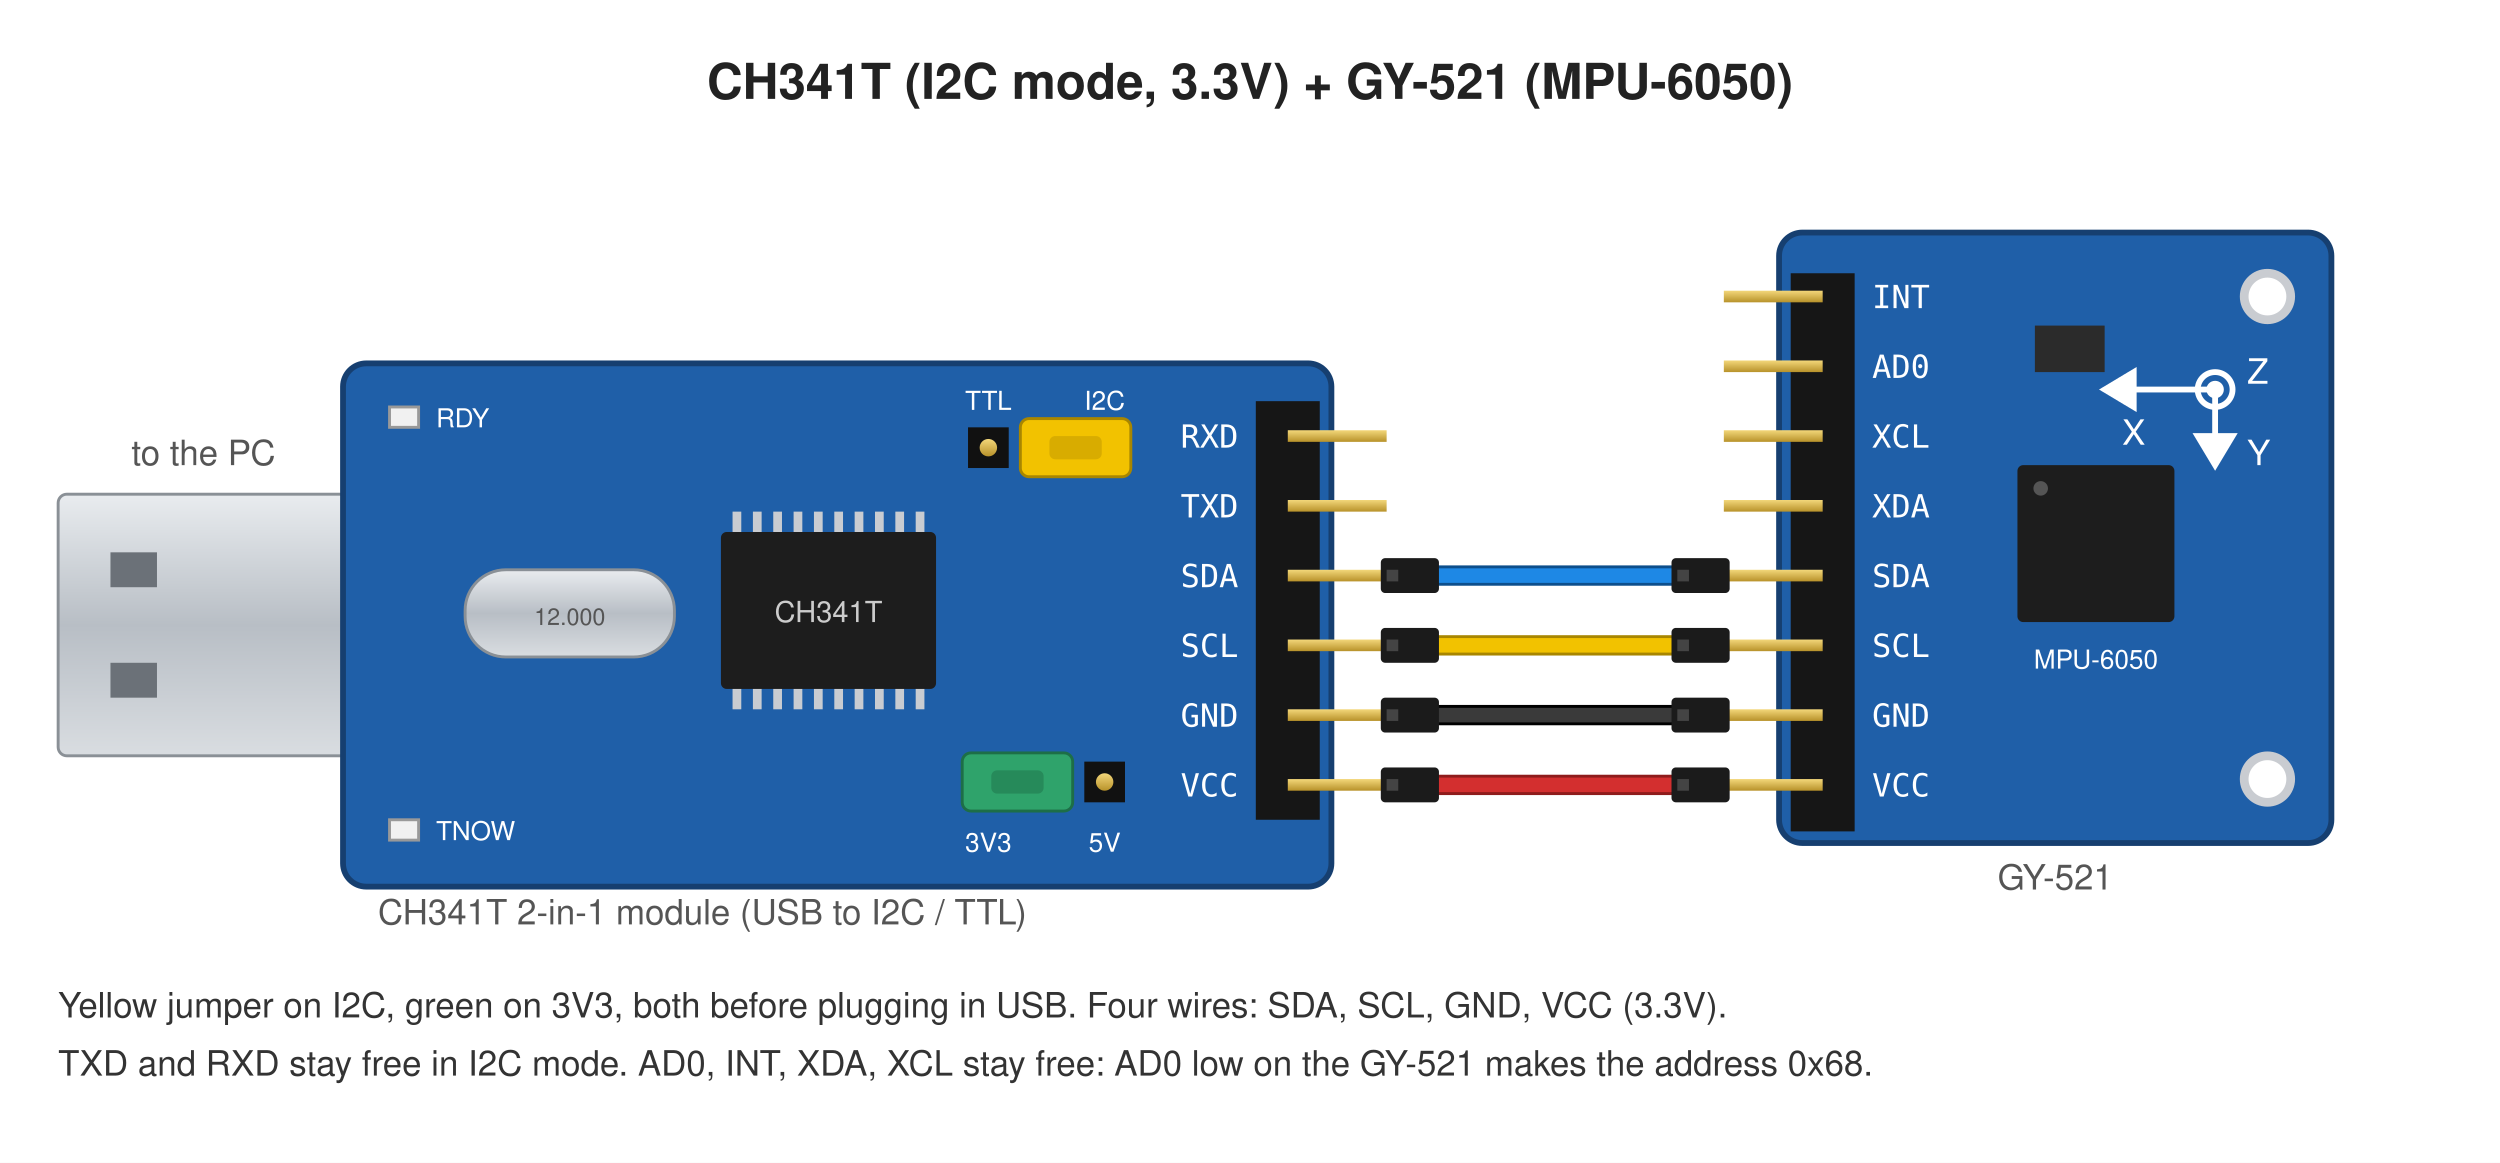
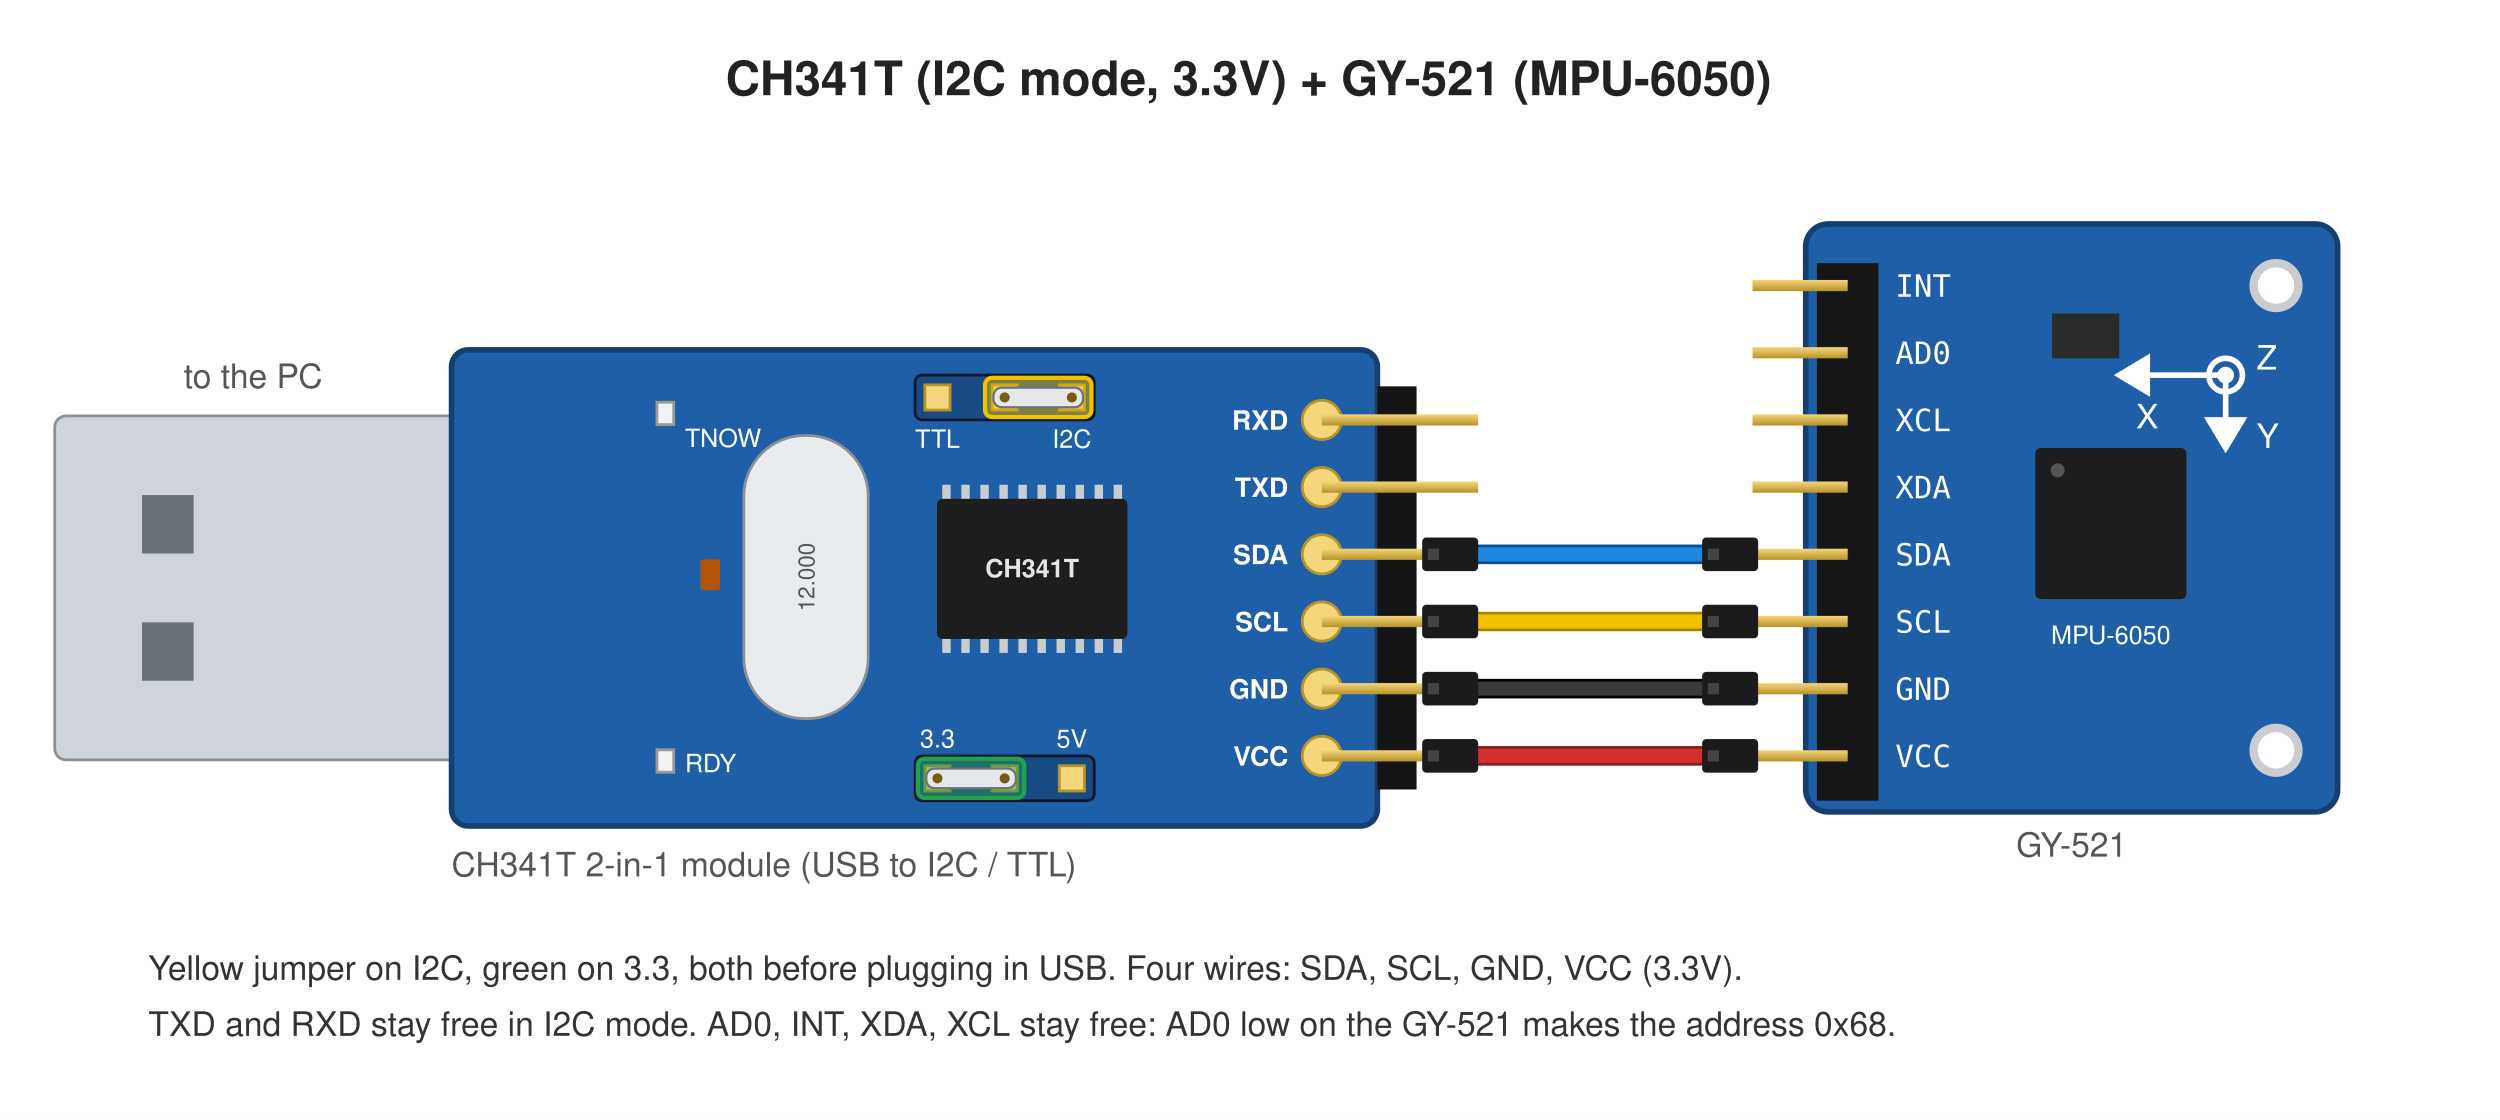
- <svg xmlns="http://www.w3.org/2000/svg" viewBox="0 0 860 400" width="860" height="400" font-family="Helvetica, Arial, sans-serif">
+ <svg xmlns="http://www.w3.org/2000/svg" viewBox="0 0 893 400" width="893" height="400" font-family="Helvetica, Arial, sans-serif">
  <style>@media (prefers-color-scheme: dark) { .bg { fill-opacity: 0.85 } }</style>
  <defs>
    <linearGradient id="metal" x1="0" y1="0" x2="0" y2="1">
      <stop offset="0" stop-color="#e9ecef" />
      <stop offset="0.5" stop-color="#b8bec5" />
      <stop offset="1" stop-color="#d9dde1" />
    </linearGradient>
    <linearGradient id="pin" x1="0" y1="0" x2="0" y2="1">
      <stop offset="0" stop-color="#f3d77a" />
      <stop offset="1" stop-color="#b8922a" />
    </linearGradient>
    <g id="dupont">
      <rect x="0" y="-6" width="20" height="12" rx="1.5" fill="#1b1b1b" />
      <rect x="2" y="-2" width="4" height="4" fill="#444" />
    </g>
  </defs>
-   <rect class="bg" width="860" height="400" fill="#ffffff" />
-   <text x="430" y="34" text-anchor="middle" font-size="17" font-weight="bold" fill="#222">CH341T (I2C mode, 3.3V) + GY-521 (MPU-6050)</text>
-   <text x="70" y="160" text-anchor="middle" font-size="12" fill="#555">to the PC</text>
-   <rect x="20" y="170" width="100" height="90" rx="3" fill="url(#metal)" stroke="#8a9096" />
-   <rect x="38" y="190" width="16" height="12" fill="#6b7178" />
-   <rect x="38" y="228" width="16" height="12" fill="#6b7178" />
-   <rect x="118" y="125" width="340" height="180" rx="8" fill="#1f5fa8" stroke="#163f70" stroke-width="2" />
-   <text x="130" y="318" font-size="12" fill="#555">CH341T 2-in-1 module (USB to I2C / TTL)</text>
-   <rect x="134" y="140" width="10" height="7" fill="#f1f1f1" stroke="#999" />
-   <text x="150" y="147" font-size="9" fill="#fff">RDY</text>
-   <rect x="134" y="282" width="10" height="7" fill="#f1f1f1" stroke="#999" />
-   <text x="150" y="289" font-size="9" fill="#fff">TNOW</text>
-   <rect x="160" y="196" width="72" height="30" rx="14" fill="url(#metal)" stroke="#8a9096" />
-   <text x="196" y="215" text-anchor="middle" font-size="8" fill="#555">12.000</text>
-   <g fill="#c9ccd1">
-     <rect x="252" y="176" width="3" height="8" />
-     <rect x="259" y="176" width="3" height="8" />
-     <rect x="266" y="176" width="3" height="8" />
-     <rect x="273" y="176" width="3" height="8" />
-     <rect x="280" y="176" width="3" height="8" />
-     <rect x="287" y="176" width="3" height="8" />
-     <rect x="294" y="176" width="3" height="8" />
-     <rect x="301" y="176" width="3" height="8" />
-     <rect x="308" y="176" width="3" height="8" />
-     <rect x="315" y="176" width="3" height="8" />
-     <rect x="252" y="236" width="3" height="8" />
-     <rect x="259" y="236" width="3" height="8" />
-     <rect x="266" y="236" width="3" height="8" />
-     <rect x="273" y="236" width="3" height="8" />
-     <rect x="280" y="236" width="3" height="8" />
-     <rect x="287" y="236" width="3" height="8" />
-     <rect x="294" y="236" width="3" height="8" />
-     <rect x="301" y="236" width="3" height="8" />
-     <rect x="308" y="236" width="3" height="8" />
-     <rect x="315" y="236" width="3" height="8" />
-   </g>
-   <rect x="248" y="183" width="74" height="54" rx="2" fill="#1d1d1d" />
-   <text x="285" y="214" text-anchor="middle" font-size="10" fill="#ccc">CH341T</text>
-   <text x="340" y="141" text-anchor="middle" font-size="9" fill="#fff">TTL</text>
-   <text x="380" y="141" text-anchor="middle" font-size="9" fill="#fff">I2C</text>
-   <g fill="#111">
-     <rect x="333" y="147" width="14" height="14" />
-     <rect x="353" y="147" width="14" height="14" />
-     <rect x="373" y="147" width="14" height="14" />
-   </g>
-   <circle cx="340" cy="154" r="3" fill="url(#pin)" />
-   <rect x="351" y="144" width="38" height="20" rx="3" fill="#f2c200" stroke="#a88600" />
-   <rect x="361" y="150" width="18" height="8" rx="2" fill="#d8ac00" />
-   <g fill="#111">
-     <rect x="333" y="262" width="14" height="14" />
-     <rect x="353" y="262" width="14" height="14" />
-     <rect x="373" y="262" width="14" height="14" />
-   </g>
-   <circle cx="380" cy="269" r="3" fill="url(#pin)" />
-   <rect x="331" y="259" width="38" height="20" rx="3" fill="#2fa36b" stroke="#1d6e47" />
-   <rect x="341" y="265" width="18" height="8" rx="2" fill="#268a5a" />
-   <text x="340" y="293" text-anchor="middle" font-size="9" fill="#fff">3V3</text>
-   <text x="380" y="293" text-anchor="middle" font-size="9" fill="#fff">5V</text>
-   <rect x="432" y="138" width="22" height="144" fill="#161616" />
-   <g font-size="11" fill="#fff" text-anchor="end" font-family="Menlo, Consolas, monospace">
-     <text x="426" y="154">RXD</text>
-     <text x="426" y="178">TXD</text>
-     <text x="426" y="202">SDA</text>
-     <text x="426" y="226">SCL</text>
-     <text x="426" y="250">GND</text>
-     <text x="426" y="274">VCC</text>
-   </g>
-   <g fill="url(#pin)">
-     <rect x="443" y="148" width="34" height="4" />
-     <rect x="443" y="172" width="34" height="4" />
-     <rect x="443" y="196" width="34" height="4" />
-     <rect x="443" y="220" width="34" height="4" />
-     <rect x="443" y="244" width="34" height="4" />
-     <rect x="443" y="268" width="34" height="4" />
-   </g>
-   <rect x="612" y="80" width="190" height="210" rx="8" fill="#1f5fa8" stroke="#163f70" stroke-width="2" />
-   <circle cx="780" cy="102" r="8" fill="#fff" stroke="#c9ccd1" stroke-width="3" />
-   <circle cx="780" cy="268" r="8" fill="#fff" stroke="#c9ccd1" stroke-width="3" />
-   <rect x="616" y="94" width="22" height="192" fill="#161616" />
-   <g fill="url(#pin)">
-     <rect x="593" y="100" width="34" height="4" />
-     <rect x="593" y="124" width="34" height="4" />
-     <rect x="593" y="148" width="34" height="4" />
-     <rect x="593" y="172" width="34" height="4" />
-     <rect x="593" y="196" width="34" height="4" />
-     <rect x="593" y="220" width="34" height="4" />
-     <rect x="593" y="244" width="34" height="4" />
-     <rect x="593" y="268" width="34" height="4" />
-   </g>
-   <g font-size="11" fill="#fff" font-family="Menlo, Consolas, monospace">
-     <text x="644" y="106">INT</text>
-     <text x="644" y="130">AD0</text>
-     <text x="644" y="154">XCL</text>
-     <text x="644" y="178">XDA</text>
-     <text x="644" y="202">SDA</text>
-     <text x="644" y="226">SCL</text>
-     <text x="644" y="250">GND</text>
-     <text x="644" y="274">VCC</text>
-   </g>
-   <rect x="694" y="160" width="54" height="54" rx="2" fill="#1d1d1d" />
-   <circle cx="702" cy="168" r="2.5" fill="#555" />
-   <text x="721" y="230" text-anchor="middle" font-size="9" fill="#fff">MPU-6050</text>
-   <rect x="700" y="112" width="24" height="16" fill="#2b2b2b" />
-   <text x="707" y="306" text-anchor="middle" font-size="12" fill="#555">GY-521</text>
-   <g stroke-linecap="round" fill="none">
-     <path d="M495 198 C 530 198, 545 198, 575 198" stroke="#0d4f8c" stroke-width="7" />
-     <path d="M495 198 C 530 198, 545 198, 575 198" stroke="#1e88e5" stroke-width="5" />
-     <path d="M495 222 C 530 222, 545 222, 575 222" stroke="#a88600" stroke-width="7" />
-     <path d="M495 222 C 530 222, 545 222, 575 222" stroke="#f2c200" stroke-width="5" />
-     <path d="M495 246 C 530 246, 545 246, 575 246" stroke="#000" stroke-width="7" />
-     <path d="M495 246 C 530 246, 545 246, 575 246" stroke="#3a3a3a" stroke-width="5" />
-     <path d="M495 270 C 530 270, 545 270, 575 270" stroke="#8e1c1c" stroke-width="7" />
-     <path d="M495 270 C 530 270, 545 270, 575 270" stroke="#d32f2f" stroke-width="5" />
-   </g>
-   <use href="#dupont" x="475" y="198" />
-   <use href="#dupont" x="475" y="222" />
-   <use href="#dupont" x="475" y="246" />
-   <use href="#dupont" x="475" y="270" />
-   <use href="#dupont" x="575" y="198" />
-   <use href="#dupont" x="575" y="222" />
-   <use href="#dupont" x="575" y="246" />
-   <use href="#dupont" x="575" y="270" />
-   <g font-size="12" fill="#333">
-     <text x="20" y="350">Yellow jumper on I2C, green on 3V3, both before plugging in USB. Four wires: SDA, SCL, GND, VCC (3.3V).</text>
-     <text x="20" y="370">TXD and RXD stay free in I2C mode. AD0, INT, XDA, XCL stay free: AD0 low on the GY-521 makes the address 0x68.</text>
-   </g>
-   <g stroke="#fff" stroke-width="2" fill="#fff" font-size="12" font-family="Helvetica, Arial, sans-serif">
-     <line x1="762" y1="134" x2="728" y2="134" />
-     <path d="M734 128 L724 134 L734 140 z" />
-     <text x="730" y="153" stroke="none">X</text>
-     <line x1="762" y1="134" x2="762" y2="156" />
-     <path d="M756 150 L762 160 L768 150 z" />
-     <text x="773" y="160" stroke="none">Y</text>
-     <circle cx="762" cy="134" r="6" fill="none" />
-     <circle cx="762" cy="134" r="2" />
-     <text x="773" y="132" stroke="none">Z</text>
+   <rect class="bg" width="893" height="400" fill="#ffffff" />
+   <text x="446" y="34" text-anchor="middle" font-size="17" font-weight="bold" fill="#222">CH341T (I2C mode, 3.3V) + GY-521 (MPU-6050)</text>
+   <text x="90.425" y="138.583" text-anchor="middle" font-size="12" fill="#555">to the PC</text>
+   <rect x="19.559" y="148.583" width="179.528" height="122.835" rx="4" fill="#cfd4da" stroke="#8a9096" />
+   <rect x="50.74" y="176.835" width="18.425" height="20.882" fill="#6b7178" />
+   <rect x="50.74" y="222.283" width="18.425" height="20.882" fill="#6b7178" />
+   <rect x="161.291" y="124.961" width="330.709" height="170.079" rx="6" fill="#1f5fa8" stroke="#163f70" stroke-width="2" />
+   <text x="161.291" y="313.039" font-size="12" fill="#555">CH341T 2-in-1 module (USB to I2C / TTL)</text>
+   <rect x="492.0" y="138.0" width="14" height="144.0" fill="#151515" />
+   <circle cx="472.157" cy="150.0" r="7" fill="#f3d77a" stroke="#b8922a" />
+   <rect x="472.157" y="148.0" width="55.843" height="4" fill="url(#pin)" />
+   <text x="460.157" y="153.5" text-anchor="end" font-size="9.5" font-weight="bold" fill="#fff">RXD</text>
+   <circle cx="472.157" cy="174.0" r="7" fill="#f3d77a" stroke="#b8922a" />
+   <rect x="472.157" y="172.0" width="55.843" height="4" fill="url(#pin)" />
+   <text x="460.157" y="177.5" text-anchor="end" font-size="9.5" font-weight="bold" fill="#fff">TXD</text>
+   <circle cx="472.157" cy="198.0" r="7" fill="#f3d77a" stroke="#b8922a" />
+   <rect x="472.157" y="196.0" width="55.843" height="4" fill="url(#pin)" />
+   <text x="460.157" y="201.5" text-anchor="end" font-size="9.5" font-weight="bold" fill="#fff">SDA</text>
+   <circle cx="472.157" cy="222.0" r="7" fill="#f3d77a" stroke="#b8922a" />
+   <rect x="472.157" y="220.0" width="55.843" height="4" fill="url(#pin)" />
+   <text x="460.157" y="225.5" text-anchor="end" font-size="9.5" font-weight="bold" fill="#fff">SCL</text>
+   <circle cx="472.157" cy="246.0" r="7" fill="#f3d77a" stroke="#b8922a" />
+   <rect x="472.157" y="244.0" width="55.843" height="4" fill="url(#pin)" />
+   <text x="460.157" y="249.5" text-anchor="end" font-size="9.5" font-weight="bold" fill="#fff">GND</text>
+   <circle cx="472.157" cy="270.0" r="7" fill="#f3d77a" stroke="#b8922a" />
+   <rect x="472.157" y="268.0" width="55.843" height="4" fill="url(#pin)" />
+   <text x="460.157" y="273.5" text-anchor="end" font-size="9.5" font-weight="bold" fill="#fff">VCC</text>
+   <rect x="334.677" y="178.157" width="68.031" height="50.079" rx="2" fill="#1d1d1d" />
+   <rect x="336.579" y="173.157" width="3" height="5" fill="#c9ccd1" />
+   <rect x="336.579" y="228.236" width="3" height="5" fill="#c9ccd1" />
+   <rect x="343.382" y="173.157" width="3" height="5" fill="#c9ccd1" />
+   <rect x="343.382" y="228.236" width="3" height="5" fill="#c9ccd1" />
+   <rect x="350.185" y="173.157" width="3" height="5" fill="#c9ccd1" />
+   <rect x="350.185" y="228.236" width="3" height="5" fill="#c9ccd1" />
+   <rect x="356.988" y="173.157" width="3" height="5" fill="#c9ccd1" />
+   <rect x="356.988" y="228.236" width="3" height="5" fill="#c9ccd1" />
+   <rect x="363.791" y="173.157" width="3" height="5" fill="#c9ccd1" />
+   <rect x="363.791" y="228.236" width="3" height="5" fill="#c9ccd1" />
+   <rect x="370.594" y="173.157" width="3" height="5" fill="#c9ccd1" />
+   <rect x="370.594" y="228.236" width="3" height="5" fill="#c9ccd1" />
+   <rect x="377.398" y="173.157" width="3" height="5" fill="#c9ccd1" />
+   <rect x="377.398" y="228.236" width="3" height="5" fill="#c9ccd1" />
+   <rect x="384.201" y="173.157" width="3" height="5" fill="#c9ccd1" />
+   <rect x="384.201" y="228.236" width="3" height="5" fill="#c9ccd1" />
+   <rect x="391.004" y="173.157" width="3" height="5" fill="#c9ccd1" />
+   <rect x="391.004" y="228.236" width="3" height="5" fill="#c9ccd1" />
+   <rect x="397.807" y="173.157" width="3" height="5" fill="#c9ccd1" />
+   <rect x="397.807" y="228.236" width="3" height="5" fill="#c9ccd1" />
+   <text x="368.693" y="206.197" text-anchor="middle" font-size="9" font-weight="bold" fill="#e5e5e5">CH341T</text>
+   <rect x="265.701" y="155.575" width="44.409" height="101.102" rx="21.732" fill="#e9ecef" stroke="#8a9096" />
+   <text transform="translate(290.9055 206.126) rotate(-90)" text-anchor="middle" font-size="8" fill="#555">12.000</text>
+   <rect x="250.197" y="199.795" width="7" height="11" rx="1" fill="#b45309" />
+   <rect x="326.866" y="133.969" width="64" height="16" rx="2.5" fill="#000" fill-opacity="0.22" stroke="#0f172a" stroke-width="1" />
+   <rect x="378.366" y="137.469" width="9" height="9" fill="#f3d77a" stroke="#b8922a" />
+   <rect x="354.366" y="137.469" width="9" height="9" fill="#f3d77a" stroke="#b8922a" />
+   <rect x="330.366" y="137.469" width="9" height="9" fill="#f3d77a" stroke="#b8922a" />
+   <rect x="351.866" y="134.969" width="38" height="14" rx="2.5" fill="#f2c200" fill-opacity="0.45" stroke="#f2c200" stroke-width="1.5" />
+   <rect x="354.866" y="138.469" width="32" height="7" rx="3" fill="#e5e7eb" stroke="#6b7280" stroke-width="0.8" />
+   <circle cx="358.866" cy="141.969" r="1.8" fill="#7a5b10" />
+   <circle cx="382.866" cy="141.969" r="1.8" fill="#7a5b10" />
+   <rect x="326.866" y="270.031" width="64" height="16" rx="2.5" fill="#000" fill-opacity="0.22" stroke="#0f172a" stroke-width="1" />
+   <rect x="378.366" y="273.531" width="9" height="9" fill="#f3d77a" stroke="#b8922a" />
+   <rect x="354.366" y="273.531" width="9" height="9" fill="#f3d77a" stroke="#b8922a" />
+   <rect x="330.366" y="273.531" width="9" height="9" fill="#f3d77a" stroke="#b8922a" />
+   <rect x="327.866" y="271.031" width="38" height="14" rx="2.5" fill="#22a34a" fill-opacity="0.45" stroke="#22a34a" stroke-width="1.5" />
+   <rect x="330.866" y="274.531" width="32" height="7" rx="3" fill="#e5e7eb" stroke="#6b7280" stroke-width="0.8" />
+   <circle cx="334.866" cy="278.031" r="1.8" fill="#7a5b10" />
+   <circle cx="358.866" cy="278.031" r="1.8" fill="#7a5b10" />
+   <text x="382.866" y="159.969" text-anchor="middle" font-size="9" fill="#fff">I2C</text>
+   <text x="334.866" y="159.969" text-anchor="middle" font-size="9" fill="#fff">TTL</text>
+   <text x="382.866" y="267.031" text-anchor="middle" font-size="9" fill="#fff">5V</text>
+   <text x="334.866" y="267.031" text-anchor="middle" font-size="9" fill="#fff">3.3</text>
+   <rect x="234.661" y="143.669" width="6" height="8" fill="#f1f1f1" stroke="#999" />
+   <text x="244.661" y="159.669" font-size="9" fill="#fff">TNOW</text>
+   <rect x="234.661" y="267.827" width="6" height="8" fill="#f1f1f1" stroke="#999" />
+   <text x="244.661" y="275.827" font-size="9" fill="#fff">RDY</text>
+   <g transform="translate(33 0)">
+     <rect x="612" y="80" width="190" height="210" rx="8" fill="#1f5fa8" stroke="#163f70" stroke-width="2" />
+     <circle cx="780" cy="102" r="8" fill="#fff" stroke="#c9ccd1" stroke-width="3" />
+     <circle cx="780" cy="268" r="8" fill="#fff" stroke="#c9ccd1" stroke-width="3" />
+     <rect x="616" y="94" width="22" height="192" fill="#161616" />
+     <g fill="url(#pin)">
+       <rect x="593" y="100" width="34" height="4" />
+       <rect x="593" y="124" width="34" height="4" />
+       <rect x="593" y="148" width="34" height="4" />
+       <rect x="593" y="172" width="34" height="4" />
+       <rect x="593" y="196" width="34" height="4" />
+       <rect x="593" y="220" width="34" height="4" />
+       <rect x="593" y="244" width="34" height="4" />
+       <rect x="593" y="268" width="34" height="4" />
+     </g>
+     <g font-size="11" fill="#fff" font-family="Menlo, Consolas, monospace">
+       <text x="644" y="106">INT</text>
+       <text x="644" y="130">AD0</text>
+       <text x="644" y="154">XCL</text>
+       <text x="644" y="178">XDA</text>
+       <text x="644" y="202">SDA</text>
+       <text x="644" y="226">SCL</text>
+       <text x="644" y="250">GND</text>
+       <text x="644" y="274">VCC</text>
+     </g>
+     <rect x="694" y="160" width="54" height="54" rx="2" fill="#1d1d1d" />
+     <circle cx="702" cy="168" r="2.5" fill="#555" />
+     <text x="721" y="230" text-anchor="middle" font-size="9" fill="#fff">MPU-6050</text>
+     <rect x="700" y="112" width="24" height="16" fill="#2b2b2b" />
+     <text x="707" y="306" text-anchor="middle" font-size="12" fill="#555">GY-521</text>
+     <g stroke-linecap="round" fill="none">
+       <path d="M495 198 C 530 198, 545 198, 575 198" stroke="#0d4f8c" stroke-width="7" />
+       <path d="M495 198 C 530 198, 545 198, 575 198" stroke="#1e88e5" stroke-width="5" />
+       <path d="M495 222 C 530 222, 545 222, 575 222" stroke="#a88600" stroke-width="7" />
+       <path d="M495 222 C 530 222, 545 222, 575 222" stroke="#f2c200" stroke-width="5" />
+       <path d="M495 246 C 530 246, 545 246, 575 246" stroke="#000" stroke-width="7" />
+       <path d="M495 246 C 530 246, 545 246, 575 246" stroke="#3a3a3a" stroke-width="5" />
+       <path d="M495 270 C 530 270, 545 270, 575 270" stroke="#8e1c1c" stroke-width="7" />
+       <path d="M495 270 C 530 270, 545 270, 575 270" stroke="#d32f2f" stroke-width="5" />
+     </g>
+     <use href="#dupont" x="475" y="198" />
+     <use href="#dupont" x="475" y="222" />
+     <use href="#dupont" x="475" y="246" />
+     <use href="#dupont" x="475" y="270" />
+     <use href="#dupont" x="575" y="198" />
+     <use href="#dupont" x="575" y="222" />
+     <use href="#dupont" x="575" y="246" />
+     <use href="#dupont" x="575" y="270" />
+     <g font-size="12" fill="#333">
+       <text x="20" y="350">Yellow jumper on I2C, green on 3.3, both before plugging in USB. Four wires: SDA, SCL, GND, VCC (3.3V).</text>
+       <text x="20" y="370">TXD and RXD stay free in I2C mode. AD0, INT, XDA, XCL stay free: AD0 low on the GY-521 makes the address 0x68.</text>
+     </g>
+     <g stroke="#fff" stroke-width="2" fill="#fff" font-size="12" font-family="Helvetica, Arial, sans-serif">
+       <line x1="762" y1="134" x2="728" y2="134" />
+       <path d="M734 128 L724 134 L734 140 z" />
+       <text x="730" y="153" stroke="none">X</text>
+       <line x1="762" y1="134" x2="762" y2="156" />
+       <path d="M756 150 L762 160 L768 150 z" />
+       <text x="773" y="160" stroke="none">Y</text>
+       <circle cx="762" cy="134" r="6" fill="none" />
+       <circle cx="762" cy="134" r="2" />
+       <text x="773" y="132" stroke="none">Z</text>
+     </g>
  </g>
</svg>
